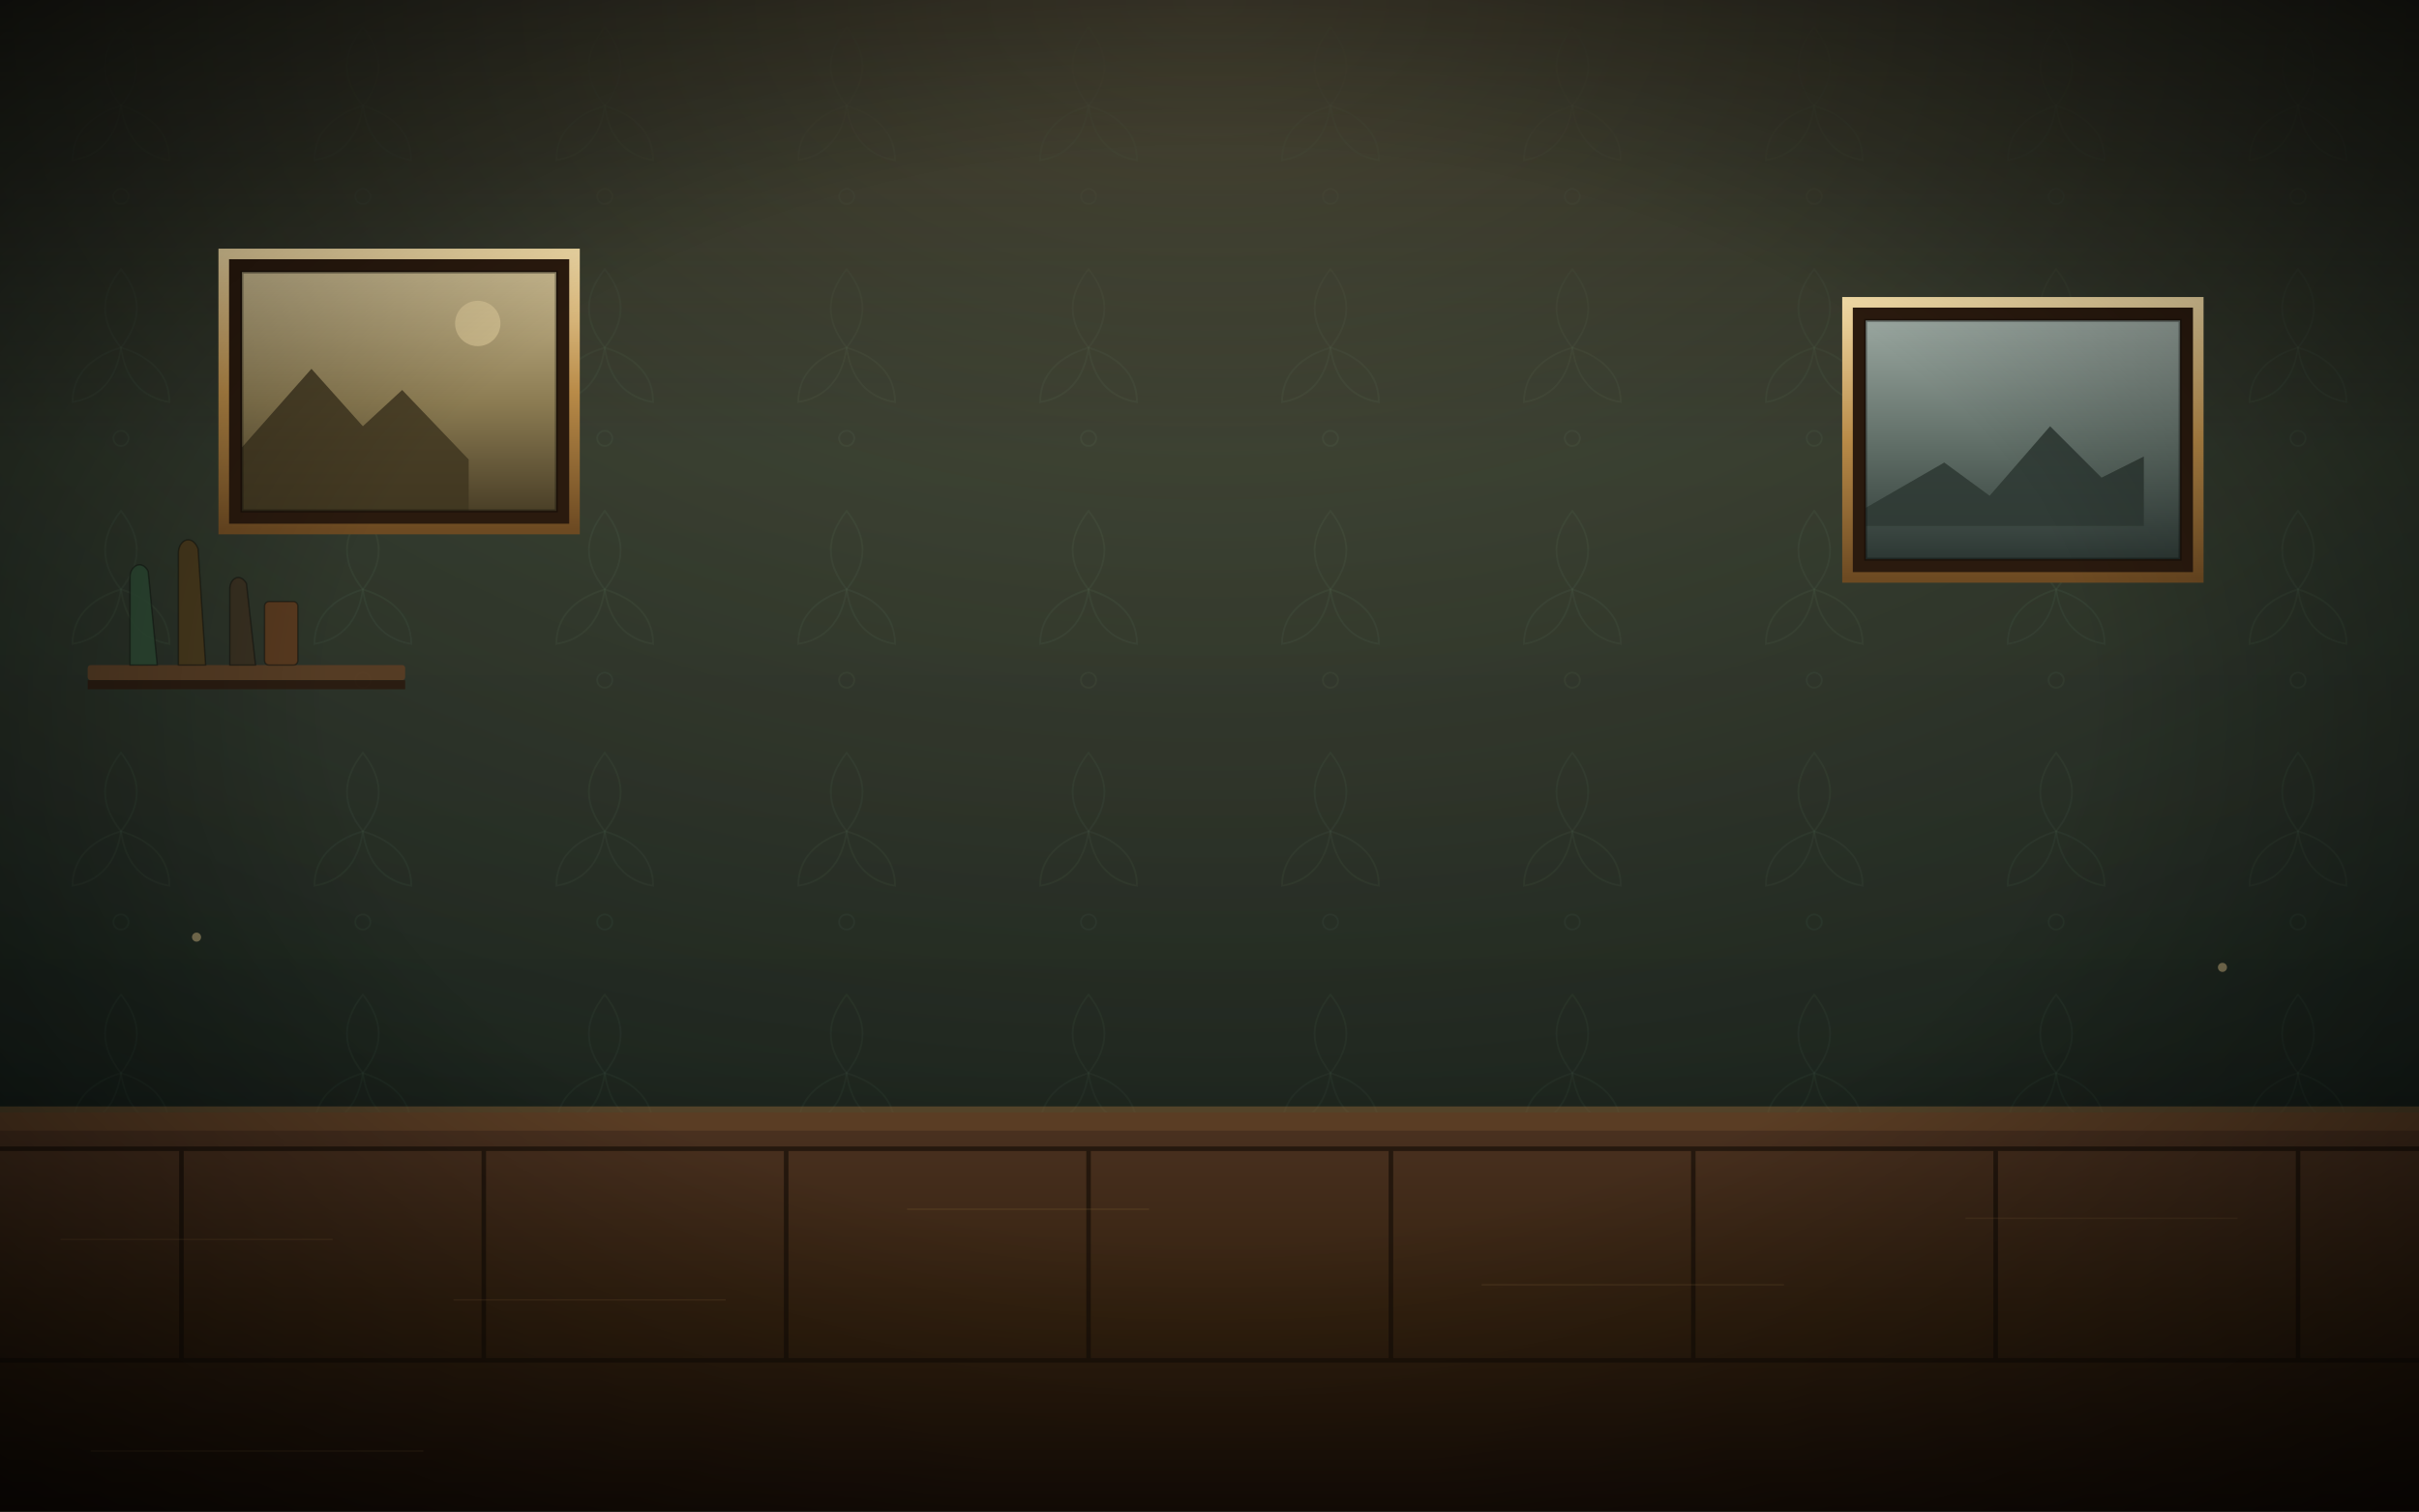
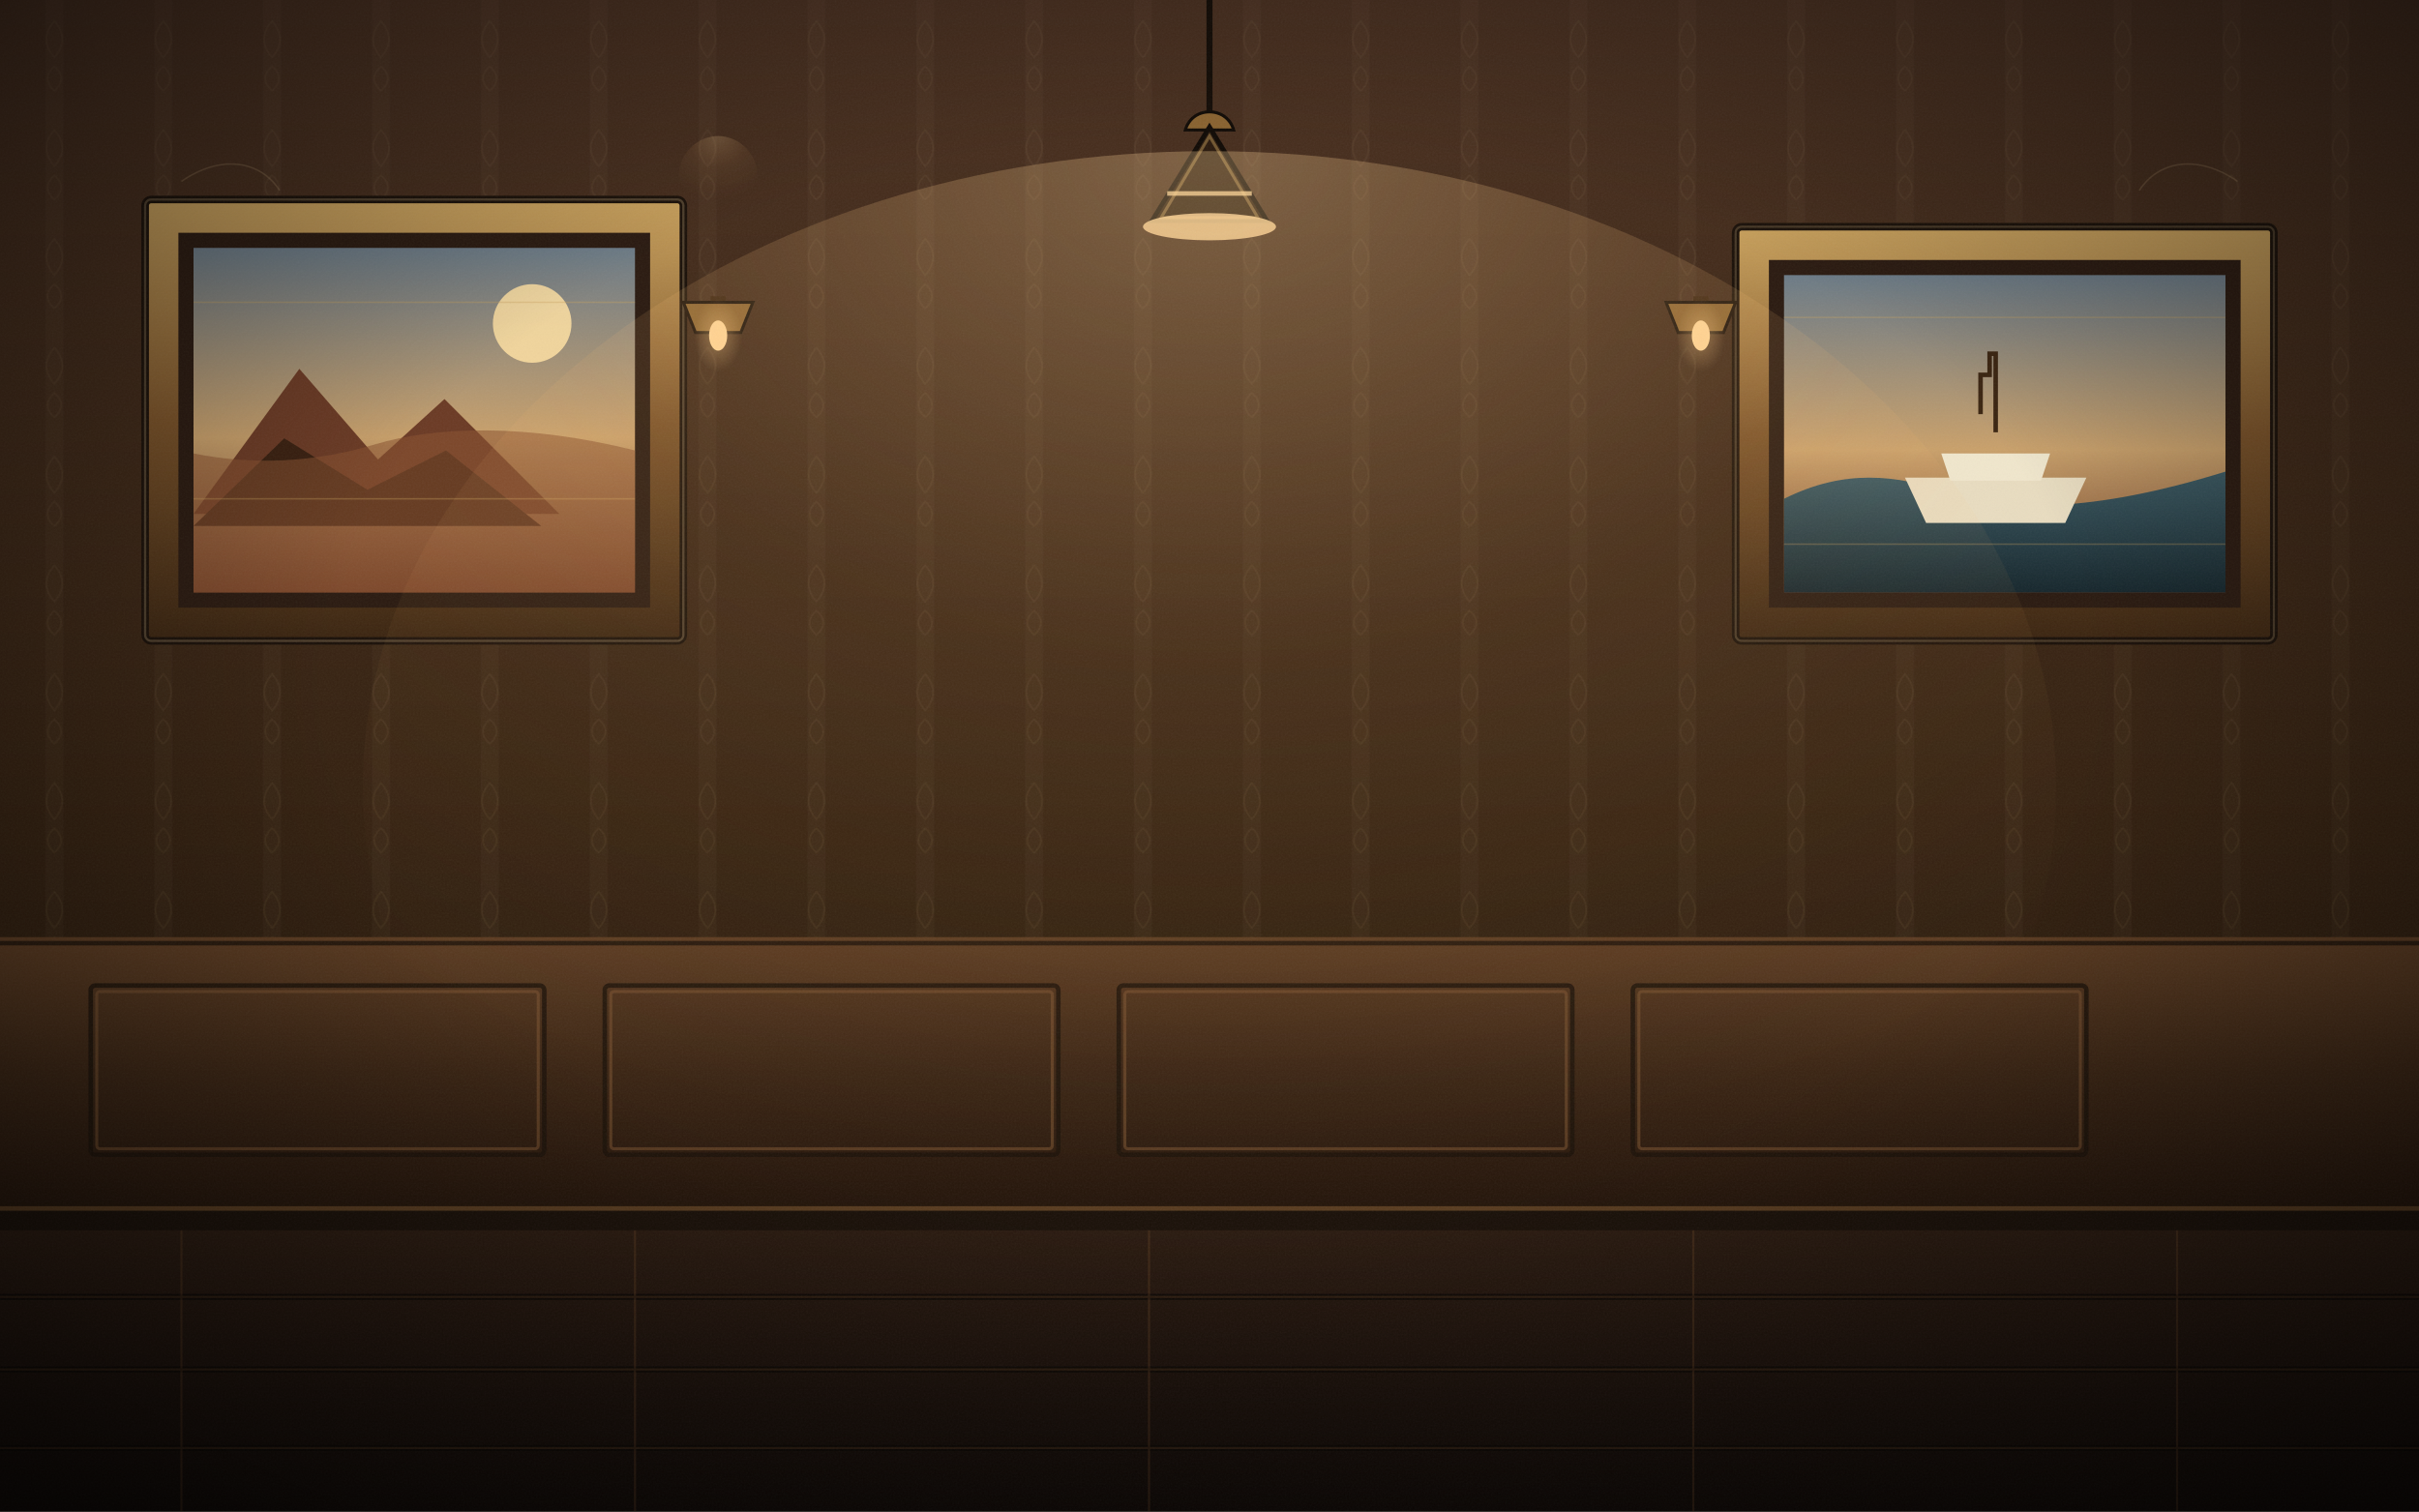
<svg xmlns="http://www.w3.org/2000/svg" viewBox="0 0 1600 1000" preserveAspectRatio="xMidYMid slice">
  <defs>
-     <pattern id="wallpaper" width="160" height="160" patternUnits="userSpaceOnUse">
-       <rect width="160" height="160" fill="#1d2a23" />
-       <g fill="none" stroke="#39544541" stroke-width="1.2">
-         <path d="M80 18c14 18 14 34 0 52-14-18-14-34 0-52z" />
-         <path d="M80 70c20 6 32 18 32 36-18-3-29-15-32-36z" />
-         <path d="M80 70c-20 6-32 18-32 36 18-3 29-15 32-36z" />
-         <circle cx="80" cy="130" r="5" />
-       </g>
+     <linearGradient id="wall" x1="0" y1="0" x2="0" y2="1">
+       <stop offset="0" stop-color="#4a3020" />
+       <stop offset=".55" stop-color="#33200f" />
+       <stop offset="1" stop-color="#1b110a" />
+     </linearGradient>
+     <linearGradient id="wood" x1="0" y1="0" x2="0" y2="1">
+       <stop offset="0" stop-color="#5a3a20" />
+       <stop offset=".5" stop-color="#3a2413" />
+       <stop offset="1" stop-color="#231409" />
+     </linearGradient>
+     <linearGradient id="floor" x1="0" y1="0" x2="0" y2="1">
+       <stop offset="0" stop-color="#2a1a0f" />
+       <stop offset="1" stop-color="#100906" />
+     </linearGradient>
+     <linearGradient id="frame" x1="0" y1="0" x2="0" y2="1">
+       <stop offset="0" stop-color="#c9a15c" />
+       <stop offset=".5" stop-color="#7a5228" />
+       <stop offset="1" stop-color="#3a2410" />
+     </linearGradient>
+     <radialGradient id="lamp" cx=".5" cy="0" r=".8">
+       <stop offset="0" stop-color="#ffd79a" stop-opacity=".55" />
+       <stop offset=".5" stop-color="#ffbe73" stop-opacity=".16" />
+       <stop offset="1" stop-color="#ffbe73" stop-opacity="0" />
+     </radialGradient>
+     <radialGradient id="vig" cx=".5" cy=".45" r=".72">
+       <stop offset=".5" stop-color="#000" stop-opacity="0" />
+       <stop offset="1" stop-color="#000" stop-opacity=".62" />
+     </radialGradient>
+     <linearGradient id="sky" x1="0" y1="0" x2="0" y2="1">
+       <stop offset="0" stop-color="#6b7a86" />
+       <stop offset=".55" stop-color="#c9a06a" />
+       <stop offset="1" stop-color="#6b3a24" />
+     </linearGradient>
+     <linearGradient id="river" x1="0" y1="0" x2="0" y2="1">
+       <stop offset="0" stop-color="#3b5962" />
+       <stop offset="1" stop-color="#16262c" />
+     </linearGradient>
+     <pattern id="stripe" width="72" height="72" patternUnits="userSpaceOnUse">
+       <rect width="72" height="72" fill="none" />
+       <rect x="30" width="12" height="72" fill="#e8c894" opacity=".035" />
+       <path d="M36 14c7 8 7 16 0 24-7-8-7-16 0-24z M36 44c6 5 6 11 0 16-6-5-6-11 0-16z" fill="none" stroke="#e8c894" stroke-opacity=".05" stroke-width="1.2" />
    </pattern>
-     <linearGradient id="wallShade" x1="0" y1="0" x2="0" y2="1">
-       <stop offset="0" stop-color="#0a0f0c" stop-opacity=".9" />
-       <stop offset=".3" stop-color="#0a0f0c" stop-opacity=".1" />
-       <stop offset=".7" stop-color="#000" stop-opacity=".25" />
-       <stop offset="1" stop-color="#000" stop-opacity=".8" />
-     </linearGradient>
-     <linearGradient id="wainscot" x1="0" y1="0" x2="0" y2="1">
-       <stop offset="0" stop-color="#4a3120" />
-       <stop offset=".5" stop-color="#33210f" />
-       <stop offset="1" stop-color="#1b1008" />
-     </linearGradient>
-     <linearGradient id="brass" x1="0" y1="0" x2="0" y2="1">
-       <stop offset="0" stop-color="#f0d9a4" />
-       <stop offset=".5" stop-color="#b98b48" />
-       <stop offset="1" stop-color="#6d4a22" />
-     </linearGradient>
-     <linearGradient id="paintA" x1="0" y1="0" x2="0" y2="1">
-       <stop offset="0" stop-color="#c9b98f" />
-       <stop offset=".55" stop-color="#8b7b52" />
-       <stop offset="1" stop-color="#4a3f27" />
-     </linearGradient>
-     <linearGradient id="paintB" x1="0" y1="0" x2="0" y2="1">
-       <stop offset="0" stop-color="#9aa7a0" />
-       <stop offset=".55" stop-color="#5d6b64" />
-       <stop offset="1" stop-color="#2c3733" />
-     </linearGradient>
-     <radialGradient id="lampGlow" cx=".5" cy="0" r=".9">
-       <stop offset="0" stop-color="#ffd79a" stop-opacity=".22" />
-       <stop offset="1" stop-color="#ffd79a" stop-opacity="0" />
-     </radialGradient>
-     <radialGradient id="vignette" cx=".5" cy=".46" r=".72">
-       <stop offset=".5" stop-color="#000" stop-opacity="0" />
-       <stop offset="1" stop-color="#000" stop-opacity=".72" />
+     <filter id="grain">
+       <feTurbulence type="fractalNoise" baseFrequency=".85" numOctaves="3" stitchTiles="stitch" />
+       <feColorMatrix type="saturate" values="0" />
+     </filter>
+     <radialGradient id="glow" cx=".5" cy=".5" r=".5">
+       <stop offset="0" stop-color="#ffcf8a" stop-opacity=".5" />
+       <stop offset="1" stop-color="#ffcf8a" stop-opacity="0" />
    </radialGradient>
  </defs>
-   <rect width="1600" height="1000" fill="url(#wallpaper)" />
-   <rect width="1600" height="1000" fill="url(#wallShade)" />
-   <rect width="1600" height="1000" fill="url(#lampGlow)" />
-   <rect x="0" y="742" width="1600" height="258" fill="url(#wainscot)" />
-   <rect x="0" y="736" width="1600" height="12" fill="#5a3d24" />
-   <rect x="0" y="732" width="1600" height="4" fill="#8a6236" opacity=".5" />
-   <g stroke="#170e07" stroke-width="3" opacity=".7">
-     <path d="M0 760h1600M0 900h1600" />
-     <path d="M120 760v140M320 760v140M520 760v140M720 760v140M920 760v140M1120 760v140M1320 760v140M1520 760v140" />
+   <rect width="1600" height="1000" fill="url(#wall)" />
+   <rect width="1600" height="1000" fill="url(#stripe)" />
+   <g opacity=".18" stroke="#e8c894" stroke-width="1" fill="none">
+     <path d="M120 120c26-18 52-14 65 6M1480 120c-26-18-52-14-65 6" />
+     <path d="M240 260c20-13 40-10 50 5M1360 260c-20-13-40-10-50 5" />
  </g>
-   <g stroke="#7a5a34" stroke-width="1" opacity=".25">
-     <path d="M40 820h180M300 860h180M600 800h160M980 850h200M1300 806h180M60 960h220" />
+   <rect x="0" y="620" width="1600" height="180" fill="url(#wood)" />
+   <g stroke="#1c1108" stroke-width="3" fill="none" opacity=".8">
+     <path d="M0 624h1600" />
+     <rect x="60" y="652" width="300" height="112" rx="3" />
+     <rect x="400" y="652" width="300" height="112" rx="3" />
+     <rect x="740" y="652" width="300" height="112" rx="3" />
+     <rect x="1080" y="652" width="300" height="112" rx="3" />
  </g>
-   <g transform="translate(148 168)">
-     <rect x="0" y="0" width="232" height="182" fill="#2a1a0e" stroke="url(#brass)" stroke-width="7" />
-     <rect x="12" y="12" width="208" height="158" fill="url(#paintA)" />
-     <path d="M12 128l46-52 34 38 26-24 44 46v34H12z" fill="#3f3620" opacity=".85" />
-     <circle cx="168" cy="46" r="15" fill="#e8d3a2" opacity=".5" />
-     <rect x="12" y="12" width="208" height="158" fill="none" stroke="#00000055" stroke-width="2" />
+   <g fill="none" stroke="#7a5230" stroke-width="2" opacity=".55">
+     <rect x="64" y="656" width="292" height="104" rx="2" />
+     <rect x="404" y="656" width="292" height="104" rx="2" />
+     <rect x="744" y="656" width="292" height="104" rx="2" />
+     <rect x="1084" y="656" width="292" height="104" rx="2" />
  </g>
-   <g transform="translate(1222 200)">
-     <rect x="0" y="0" width="232" height="182" fill="#2a1a0e" stroke="url(#brass)" stroke-width="7" />
-     <rect x="12" y="12" width="208" height="158" fill="url(#paintB)" />
-     <path d="M12 136l52-30 30 22 40-46 34 34 28-14v46H12z" fill="#2f3a34" opacity=".9" />
-     <rect x="12" y="12" width="208" height="158" fill="none" stroke="#00000055" stroke-width="2" />
+   <rect x="0" y="798" width="1600" height="16" fill="#1a1008" />
+   <rect x="0" y="798" width="1600" height="3" fill="#8a5f31" opacity=".55" />
+   <rect x="0" y="814" width="1600" height="186" fill="url(#floor)" />
+   <g stroke="#0b0603" stroke-width="4" opacity=".8">
+     <path d="M0 858h1600M0 906h1600M0 958h1600" />
  </g>
-   <g opacity=".9">
-     <rect x="58" y="440" width="210" height="10" rx="2" fill="#5a3d24" />
-     <rect x="58" y="450" width="210" height="6" fill="#2a1a0e" />
-     <g fill="#2f4a35" stroke="#00000066">
-       <path d="M86 440v-58c0-8 8-12 12-4l6 62z" fill="#2e4a34" />
-       <path d="M118 440v-74c0-9 9-13 13-3l5 77z" fill="#4a3a1c" />
-       <path d="M152 440v-50c0-8 7-11 11-4l6 54z" fill="#3a3020" />
-       <rect x="175" y="398" width="22" height="42" rx="3" fill="#5c3a1e" />
+   <g stroke="#6b4526" stroke-width="1.4" opacity=".35">
+     <path d="M120 814v186M420 814v186M760 814v186M1120 814v186M1440 814v186" />
+     <path d="M0 858h1600M0 906h1600M0 958h1600" />
+   </g>
+   <g>
+     <rect x="96" y="132" width="356" height="292" rx="4" fill="url(#frame)" stroke="#1a1008" stroke-width="5" />
+     <rect x="118" y="154" width="312" height="248" fill="#2a1a10" />
+     <rect x="128" y="164" width="292" height="228" fill="url(#sky)" />
+     <circle cx="352" cy="214" r="26" fill="#ffe0a2" opacity=".85" />
+     <path d="M128 340l70-96 52 60 44-40 76 76z" fill="#6b3a24" />
+     <path d="M128 348l60-58 55 34 52-26 63 50z" fill="#3a2010" />
+     <path d="M128 300c40 8 80 6 120-6s100-14 172 4v94H128z" fill="#8a5230" opacity=".55" />
+     <g stroke="#c9a15c" stroke-width="1" opacity=".35">
+       <path d="M128 200h292M128 330h292" />
    </g>
+     <rect x="96" y="132" width="356" height="292" rx="4" fill="none" stroke="#e8c894" stroke-opacity=".25" stroke-width="1.5" />
  </g>
-   <g fill="#e6c98f" opacity=".5">
-     <circle cx="130" cy="620" r="3" />
-     <circle cx="1470" cy="640" r="3" />
+   <g>
+     <rect x="1148" y="150" width="356" height="274" rx="4" fill="url(#frame)" stroke="#1a1008" stroke-width="5" />
+     <rect x="1170" y="172" width="312" height="230" fill="#2a1a10" />
+     <rect x="1180" y="182" width="292" height="210" fill="url(#sky)" />
+     <path d="M1180 330c40-20 74-16 110-4s92 14 182-14v80h-292z" fill="url(#river)" />
+     <path d="M1260 316h120l-14 30h-92z" fill="#e8dcc0" />
+     <path d="M1284 300h72l-6 18h-60z" fill="#f0e6cc" />
+     <path d="M1310 274v-26h6v-14h4v52" stroke="#3a2410" stroke-width="3" fill="none" />
+     <g stroke="#c9a15c" stroke-width="1" opacity=".3">
+       <path d="M1180 210h292M1180 360h292" />
+     </g>
+     <rect x="1148" y="150" width="356" height="274" rx="4" fill="none" stroke="#e8c894" stroke-opacity=".22" stroke-width="1.4" />
  </g>
-   <rect width="1600" height="1000" fill="url(#vignette)" />
+   <g>
+     <rect x="470" y="196" width="10" height="34" fill="#3a2410" />
+     <path d="M452 200h46l-8 20h-30z" fill="#8a6330" stroke="#1a1008" stroke-width="2" />
+     <ellipse cx="475" cy="222" rx="6" ry="10" fill="#ffd79a" />
+     <ellipse cx="475" cy="222" rx="16" ry="24" fill="url(#glow)" opacity=".8" />
+     <path d="M475 90c14 0 26 12 26 26s-12 26-26 26-26-12-26-26 12-26 26-26z" fill="url(#lamp)" opacity=".4" />
+   </g>
+   <g>
+     <rect x="1120" y="196" width="10" height="34" fill="#3a2410" />
+     <path d="M1102 200h46l-8 20h-30z" fill="#8a6330" stroke="#1a1008" stroke-width="2" />
+     <ellipse cx="1125" cy="222" rx="6" ry="10" fill="#ffd79a" />
+     <ellipse cx="1125" cy="222" rx="16" ry="24" fill="url(#glow)" opacity=".8" />
+   </g>
+   <g>
+     <path d="M800 0v88" stroke="#140c06" stroke-width="4" />
+     <path d="M800 74c-8 0-14 5-16 12h32c-2-7-8-12-16-12z" fill="#8a6330" stroke="#0f0904" stroke-width="2" />
+     <path d="M800 84l38 62H762z" fill="#2a1a0d" stroke="#0f0904" stroke-width="3" />
+     <path d="M800 90l32 54H768z" fill="none" stroke="#c9a15c" stroke-opacity=".45" stroke-width="2" />
+     <path d="M772 128h56" stroke="#ffd79a" stroke-opacity=".75" stroke-width="3" />
+     <ellipse cx="800" cy="150" rx="44" ry="9" fill="#ffd79a" opacity=".8" />
+     <ellipse cx="800" cy="520" rx="560" ry="420" fill="url(#lamp)" opacity=".55" />
+   </g>
+   <rect width="1600" height="1000" filter="url(#grain)" opacity=".06" />
+   <rect width="1600" height="1000" fill="url(#vig)" />
</svg>
